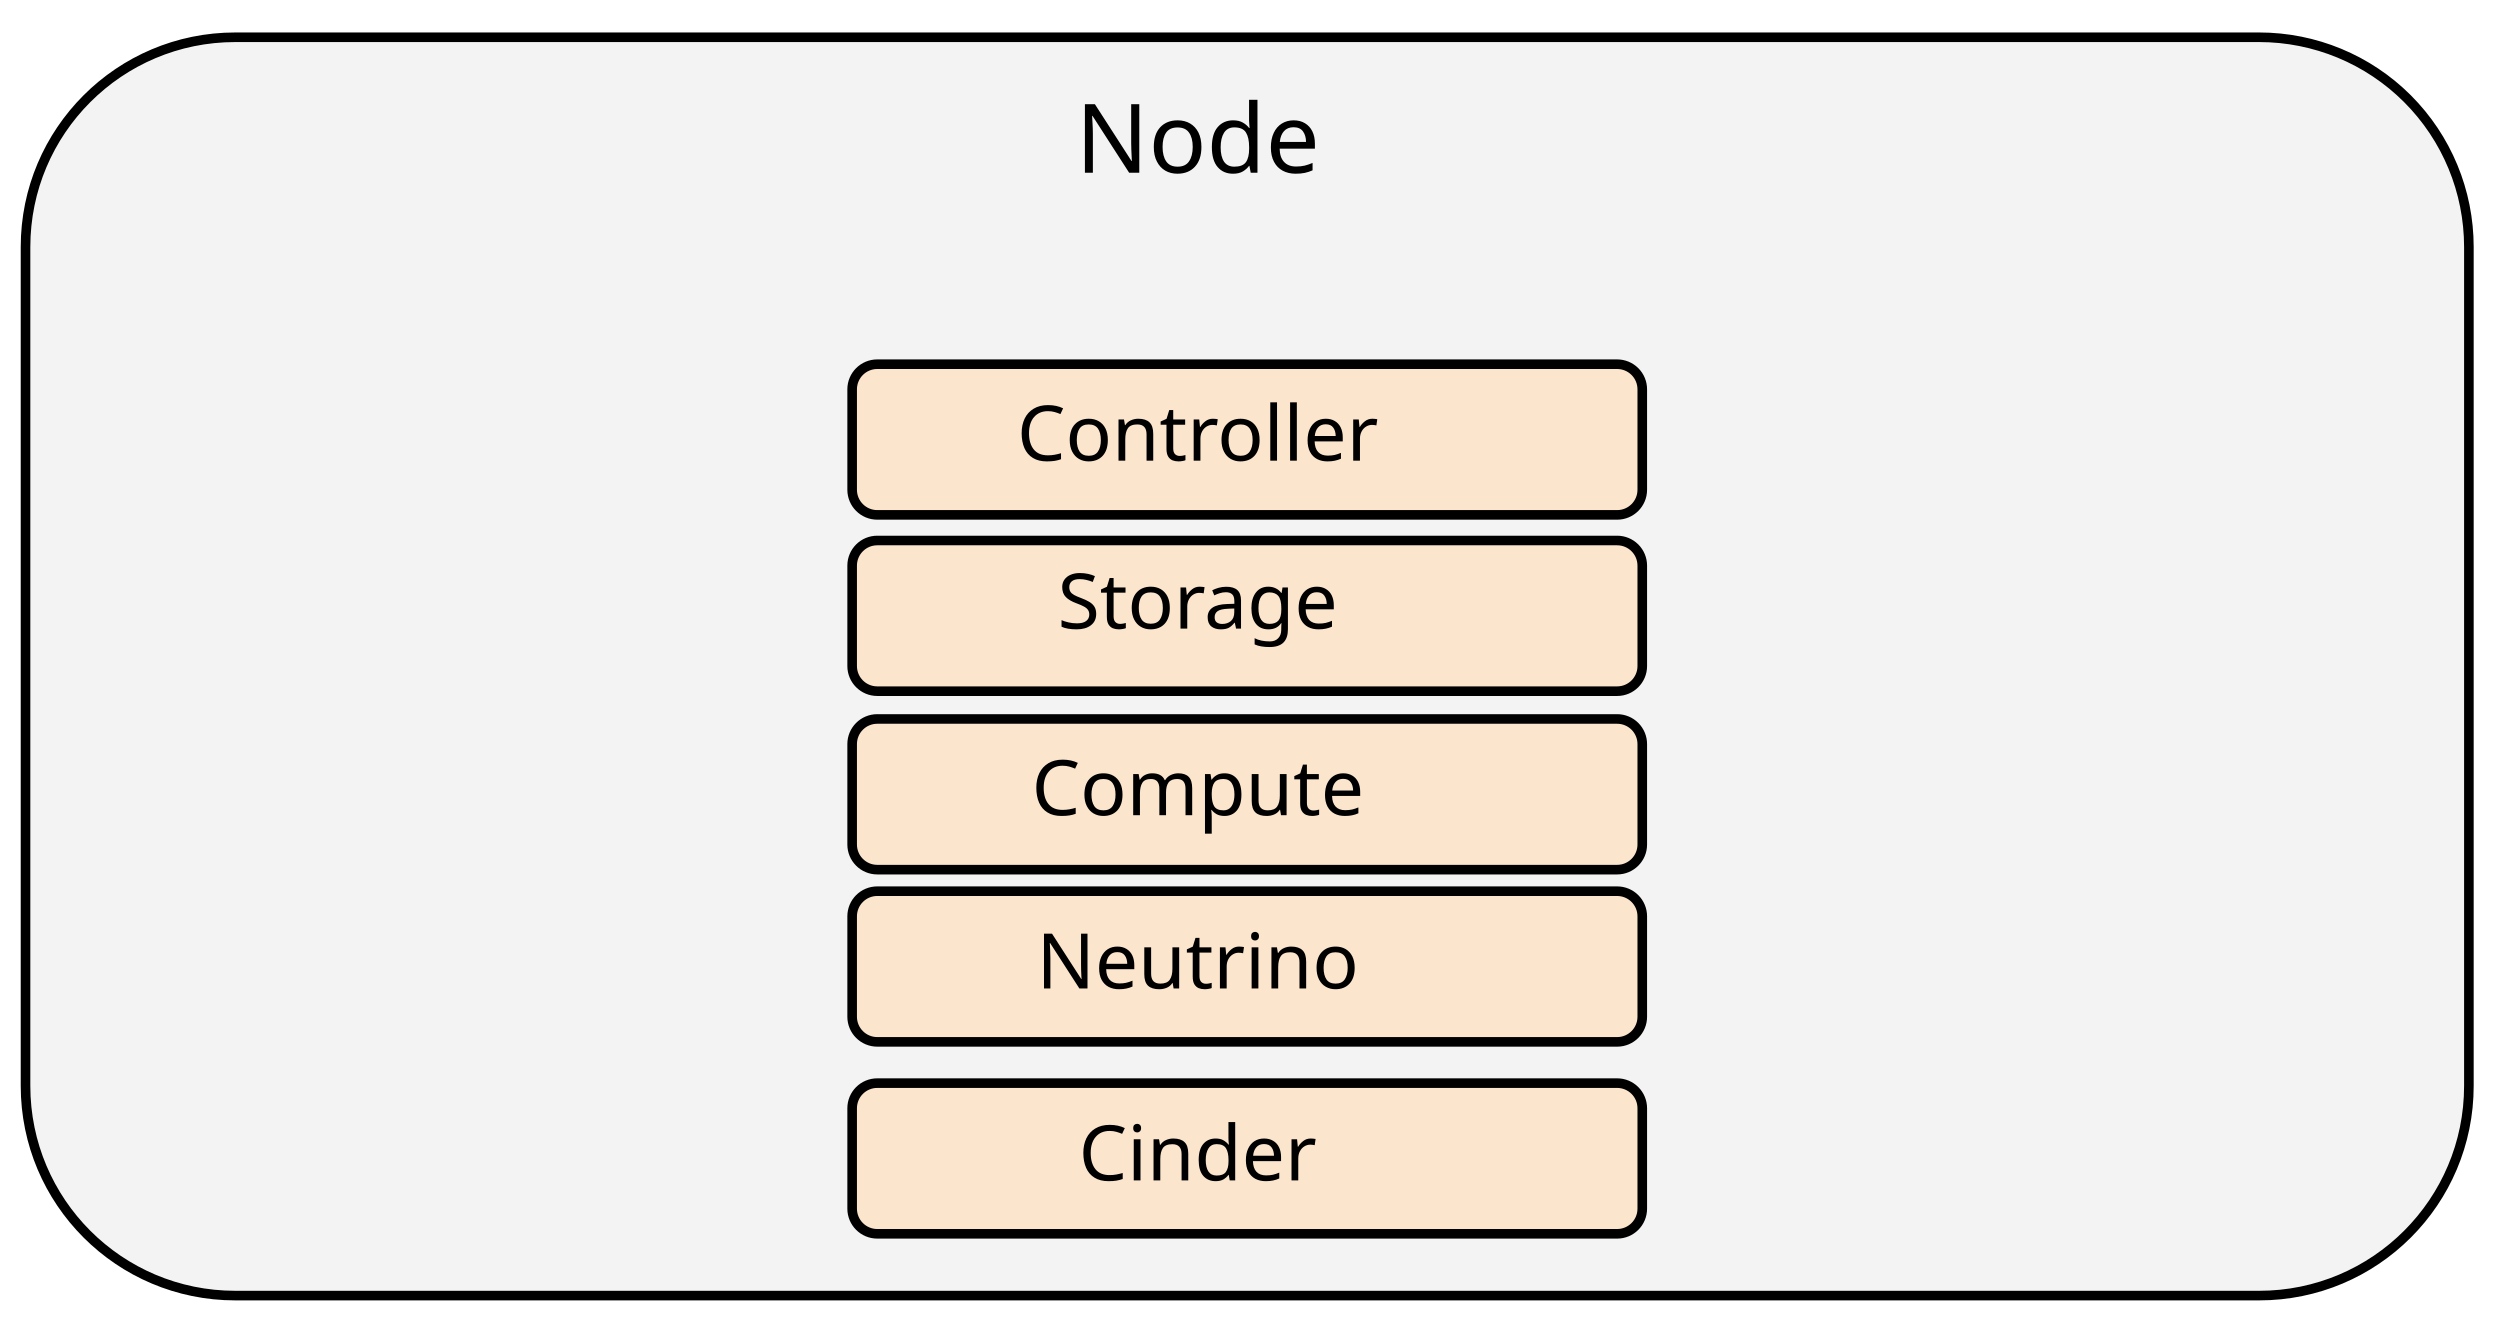
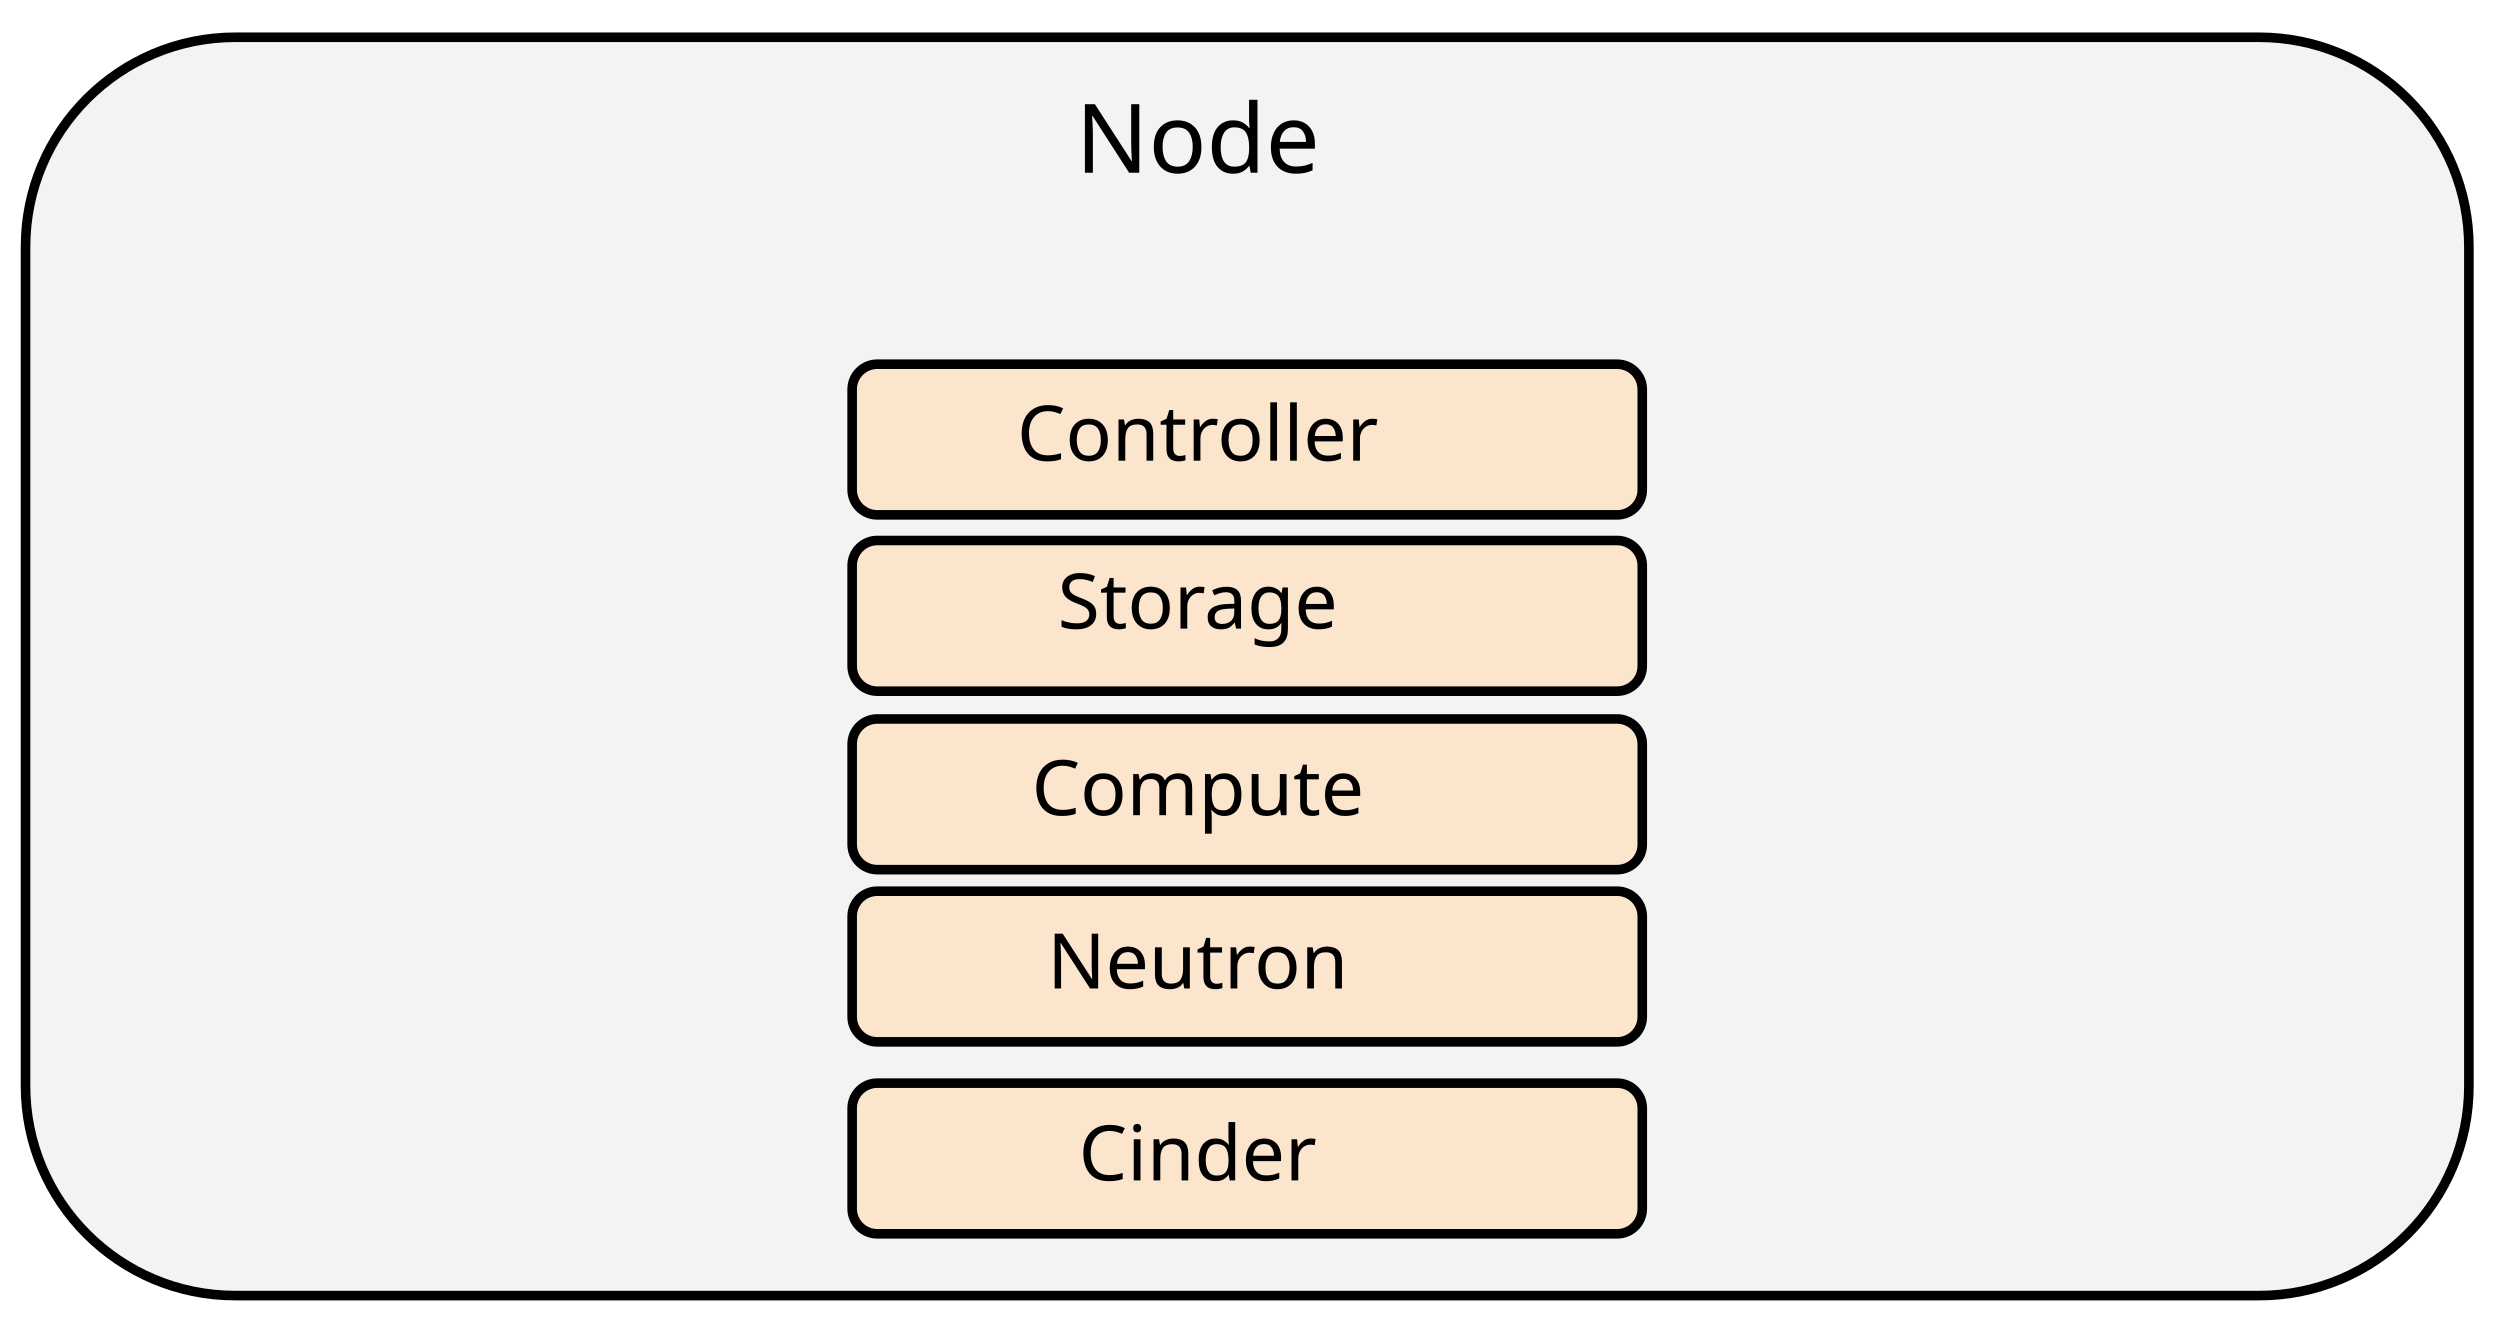
<svg xmlns="http://www.w3.org/2000/svg" version="1.1" viewBox="0.0 0.0 521.0 276.0" fill="none" stroke="none" stroke-linecap="square" stroke-miterlimit="10" id="svg2" width="100%" height="100%">
  <defs id="defs49" />
  <clipPath id="p.0">
    <path d="m0 0l521.0 0l0 276.0l-521.0 0l0 -276.0z" clip-rule="nonzero" id="path5" />
  </clipPath>
  <g clip-path="url(#p.0)" id="g7">
    <path fill="#000000" fill-opacity="0.0" d="m0 0l521.325 0l0 276.029l-521.325 0z" fill-rule="nonzero" id="path9" />
    <path fill="#f3f3f3" d="m5.32 51.473l0 0c0 -24.139 19.568 -43.707 43.707 -43.707l421.783 0c11.592 0 22.709 4.605 30.905 12.801c8.197 8.197 12.801 19.314 12.801 30.905l0 174.822c0 24.139 -19.568 43.707 -43.707 43.707l-421.783 0c-24.139 0 -43.707 -19.568 -43.707 -43.707z" fill-rule="nonzero" id="path11" />
    <path stroke="#000000" stroke-width="2.0" stroke-linejoin="round" stroke-linecap="butt" d="m5.32 51.473l0 0c0 -24.139 19.568 -43.707 43.707 -43.707l421.783 0c11.592 0 22.709 4.605 30.905 12.801c8.197 8.197 12.801 19.314 12.801 30.905l0 174.822c0 24.139 -19.568 43.707 -43.707 43.707l-421.783 0c-24.139 0 -43.707 -19.568 -43.707 -43.707z" fill-rule="nonzero" id="path13" />
    <path fill="#fce5cd" d="m177.588 81.134l0 0c0 -2.89 2.343 -5.234 5.234 -5.234l154.194 0c1.388 0 2.719 0.551 3.701 1.533c0.982 0.982 1.533 2.313 1.533 3.701l0 20.934c0 2.89 -2.343 5.234 -5.234 5.234l-154.194 0l0 0c-2.89 0 -5.234 -2.343 -5.234 -5.234z" fill-rule="nonzero" id="path17" />
    <path stroke="#000000" stroke-width="2.0" stroke-linejoin="round" stroke-linecap="butt" d="m177.588 81.134l0 0c0 -2.89 2.343 -5.234 5.234 -5.234l154.194 0c1.388 0 2.719 0.551 3.701 1.533c0.982 0.982 1.533 2.313 1.533 3.701l0 20.934c0 2.89 -2.343 5.234 -5.234 5.234l-154.194 0l0 0c-2.89 0 -5.234 -2.343 -5.234 -5.234z" fill-rule="nonzero" id="path19" />
    <path fill="#fce5cd" d="m177.588 117.874l0 0c0 -2.89 2.343 -5.234 5.234 -5.234l154.194 0c1.388 0 2.719 0.551 3.701 1.533c0.982 0.982 1.533 2.313 1.533 3.701l0 20.934c0 2.891 -2.343 5.234 -5.234 5.234l-154.194 0l0 0c-2.89 0 -5.234 -2.343 -5.234 -5.234z" fill-rule="nonzero" id="path23" />
    <path stroke="#000000" stroke-width="2.0" stroke-linejoin="round" stroke-linecap="butt" d="m177.588 117.874l0 0c0 -2.89 2.343 -5.234 5.234 -5.234l154.194 0c1.388 0 2.719 0.551 3.701 1.533c0.982 0.982 1.533 2.313 1.533 3.701l0 20.934c0 2.891 -2.343 5.234 -5.234 5.234l-154.194 0l0 0c-2.89 0 -5.234 -2.343 -5.234 -5.234z" fill-rule="nonzero" id="path25" />
    <path fill="#fce5cd" d="m177.588 155.066l0 0c0 -2.89 2.343 -5.234 5.234 -5.234l154.194 0c1.388 0 2.719 0.551 3.701 1.533c0.982 0.982 1.533 2.313 1.533 3.701l0 20.934c0 2.89 -2.343 5.234 -5.234 5.234l-154.194 0l0 0c-2.89 0 -5.234 -2.343 -5.234 -5.234z" fill-rule="nonzero" id="path29" />
    <path stroke="#000000" stroke-width="2.0" stroke-linejoin="round" stroke-linecap="butt" d="m177.588 155.066l0 0c0 -2.89 2.343 -5.234 5.234 -5.234l154.194 0c1.388 0 2.719 0.551 3.701 1.533c0.982 0.982 1.533 2.313 1.533 3.701l0 20.934c0 2.89 -2.343 5.234 -5.234 5.234l-154.194 0l0 0c-2.89 0 -5.234 -2.343 -5.234 -5.234z" fill-rule="nonzero" id="path31" />
    <path fill="#fce5cd" d="m177.588 190.958l0 0c0 -2.891 2.343 -5.234 5.234 -5.234l154.194 0c1.388 0 2.719 0.551 3.701 1.533c0.982 0.982 1.533 2.313 1.533 3.701l0 20.934c0 2.89 -2.343 5.234 -5.234 5.234l-154.194 0l0 0c-2.89 0 -5.234 -2.343 -5.234 -5.234z" fill-rule="nonzero" id="path35" />
    <path stroke="#000000" stroke-width="2.0" stroke-linejoin="round" stroke-linecap="butt" d="m177.588 190.958l0 0c0 -2.891 2.343 -5.234 5.234 -5.234l154.194 0c1.388 0 2.719 0.551 3.701 1.533c0.982 0.982 1.533 2.313 1.533 3.701l0 20.934c0 2.89 -2.343 5.234 -5.234 5.234l-154.194 0l0 0c-2.89 0 -5.234 -2.343 -5.234 -5.234z" fill-rule="nonzero" id="path37" />
    <path fill="#fce5cd" d="m177.588 230.958l0 0c0 -2.891 2.343 -5.234 5.234 -5.234l154.194 0c1.388 0 2.719 0.551 3.701 1.533c0.982 0.982 1.533 2.313 1.533 3.701l0 20.934c0 2.89 -2.343 5.234 -5.234 5.234l-154.194 0l0 0c-2.89 0 -5.234 -2.343 -5.234 -5.234z" fill-rule="nonzero" id="path41" />
    <path stroke="#000000" stroke-width="2.0" stroke-linejoin="round" stroke-linecap="butt" d="m177.588 230.958l0 0c0 -2.891 2.343 -5.234 5.234 -5.234l154.194 0c1.388 0 2.719 0.551 3.701 1.533c0.982 0.982 1.533 2.313 1.533 3.701l0 20.934c0 2.89 -2.343 5.234 -5.234 5.234l-154.194 0l0 0c-2.89 0 -5.234 -2.343 -5.234 -5.234z" fill-rule="nonzero" id="path43" />
    <text xml:space="preserve" style="font-size:16px;font-style:normal;font-weight:normal;text-align:center;line-height:125%;letter-spacing:0px;word-spacing:0px;text-anchor:middle;fill:#000000;fill-opacity:1;stroke:none;font-family:Sans" x="260" y="36" id="text3028">
      <tspan id="tspan3030" x="260" y="36" style="font-size:20px">Node</tspan>
    </text>
    <text xml:space="preserve" style="font-size:16px;font-style:normal;font-weight:normal;text-align:center;line-height:125%;letter-spacing:0px;word-spacing:0px;text-anchor:middle;fill:#000000;fill-opacity:1;stroke:none;font-family:Sans" x="260" y="96" id="text3034">
      <tspan id="tspan3036" x="260" y="96">Controller</tspan>
    </text>
    <text xml:space="preserve" style="font-size:16px;font-style:normal;font-weight:normal;text-align:center;line-height:125%;letter-spacing:0px;word-spacing:0px;text-anchor:middle;fill:#000000;fill-opacity:1;stroke:none;font-family:Sans" x="260" y="131" id="text3038">
      <tspan id="tspan3040" x="260" y="131">Storage</tspan>
    </text>
    <text xml:space="preserve" style="font-size:16px;font-style:normal;font-weight:normal;text-align:center;line-height:125%;letter-spacing:0px;word-spacing:0px;text-anchor:middle;fill:#000000;fill-opacity:1;stroke:none;font-family:Sans" x="260.045" y="169.887" id="text3042">
      <tspan id="tspan3044" x="260.045" y="169.887">Compute</tspan>
    </text>
    <text xml:space="preserve" style="font-size:16px;font-style:normal;font-weight:normal;text-align:center;line-height:125%;letter-spacing:0px;word-spacing:0px;text-anchor:middle;fill:#000000;fill-opacity:1;stroke:none;font-family:Sans" x="260" y="206" id="text3046">
-       <tspan id="tspan3048" x="260" y="206">Neutrino</tspan>
+       <tspan id="tspan3048" x="260" y="206">Neutron</tspan>
    </text>
    <text xml:space="preserve" style="font-size:16px;font-style:normal;font-weight:normal;text-align:center;line-height:125%;letter-spacing:0px;word-spacing:0px;text-anchor:middle;fill:#000000;fill-opacity:1;stroke:none;font-family:Sans" x="260" y="246" id="text3050">
      <tspan id="tspan3052" x="260" y="246">Cinder</tspan>
    </text>
  </g>
</svg>
